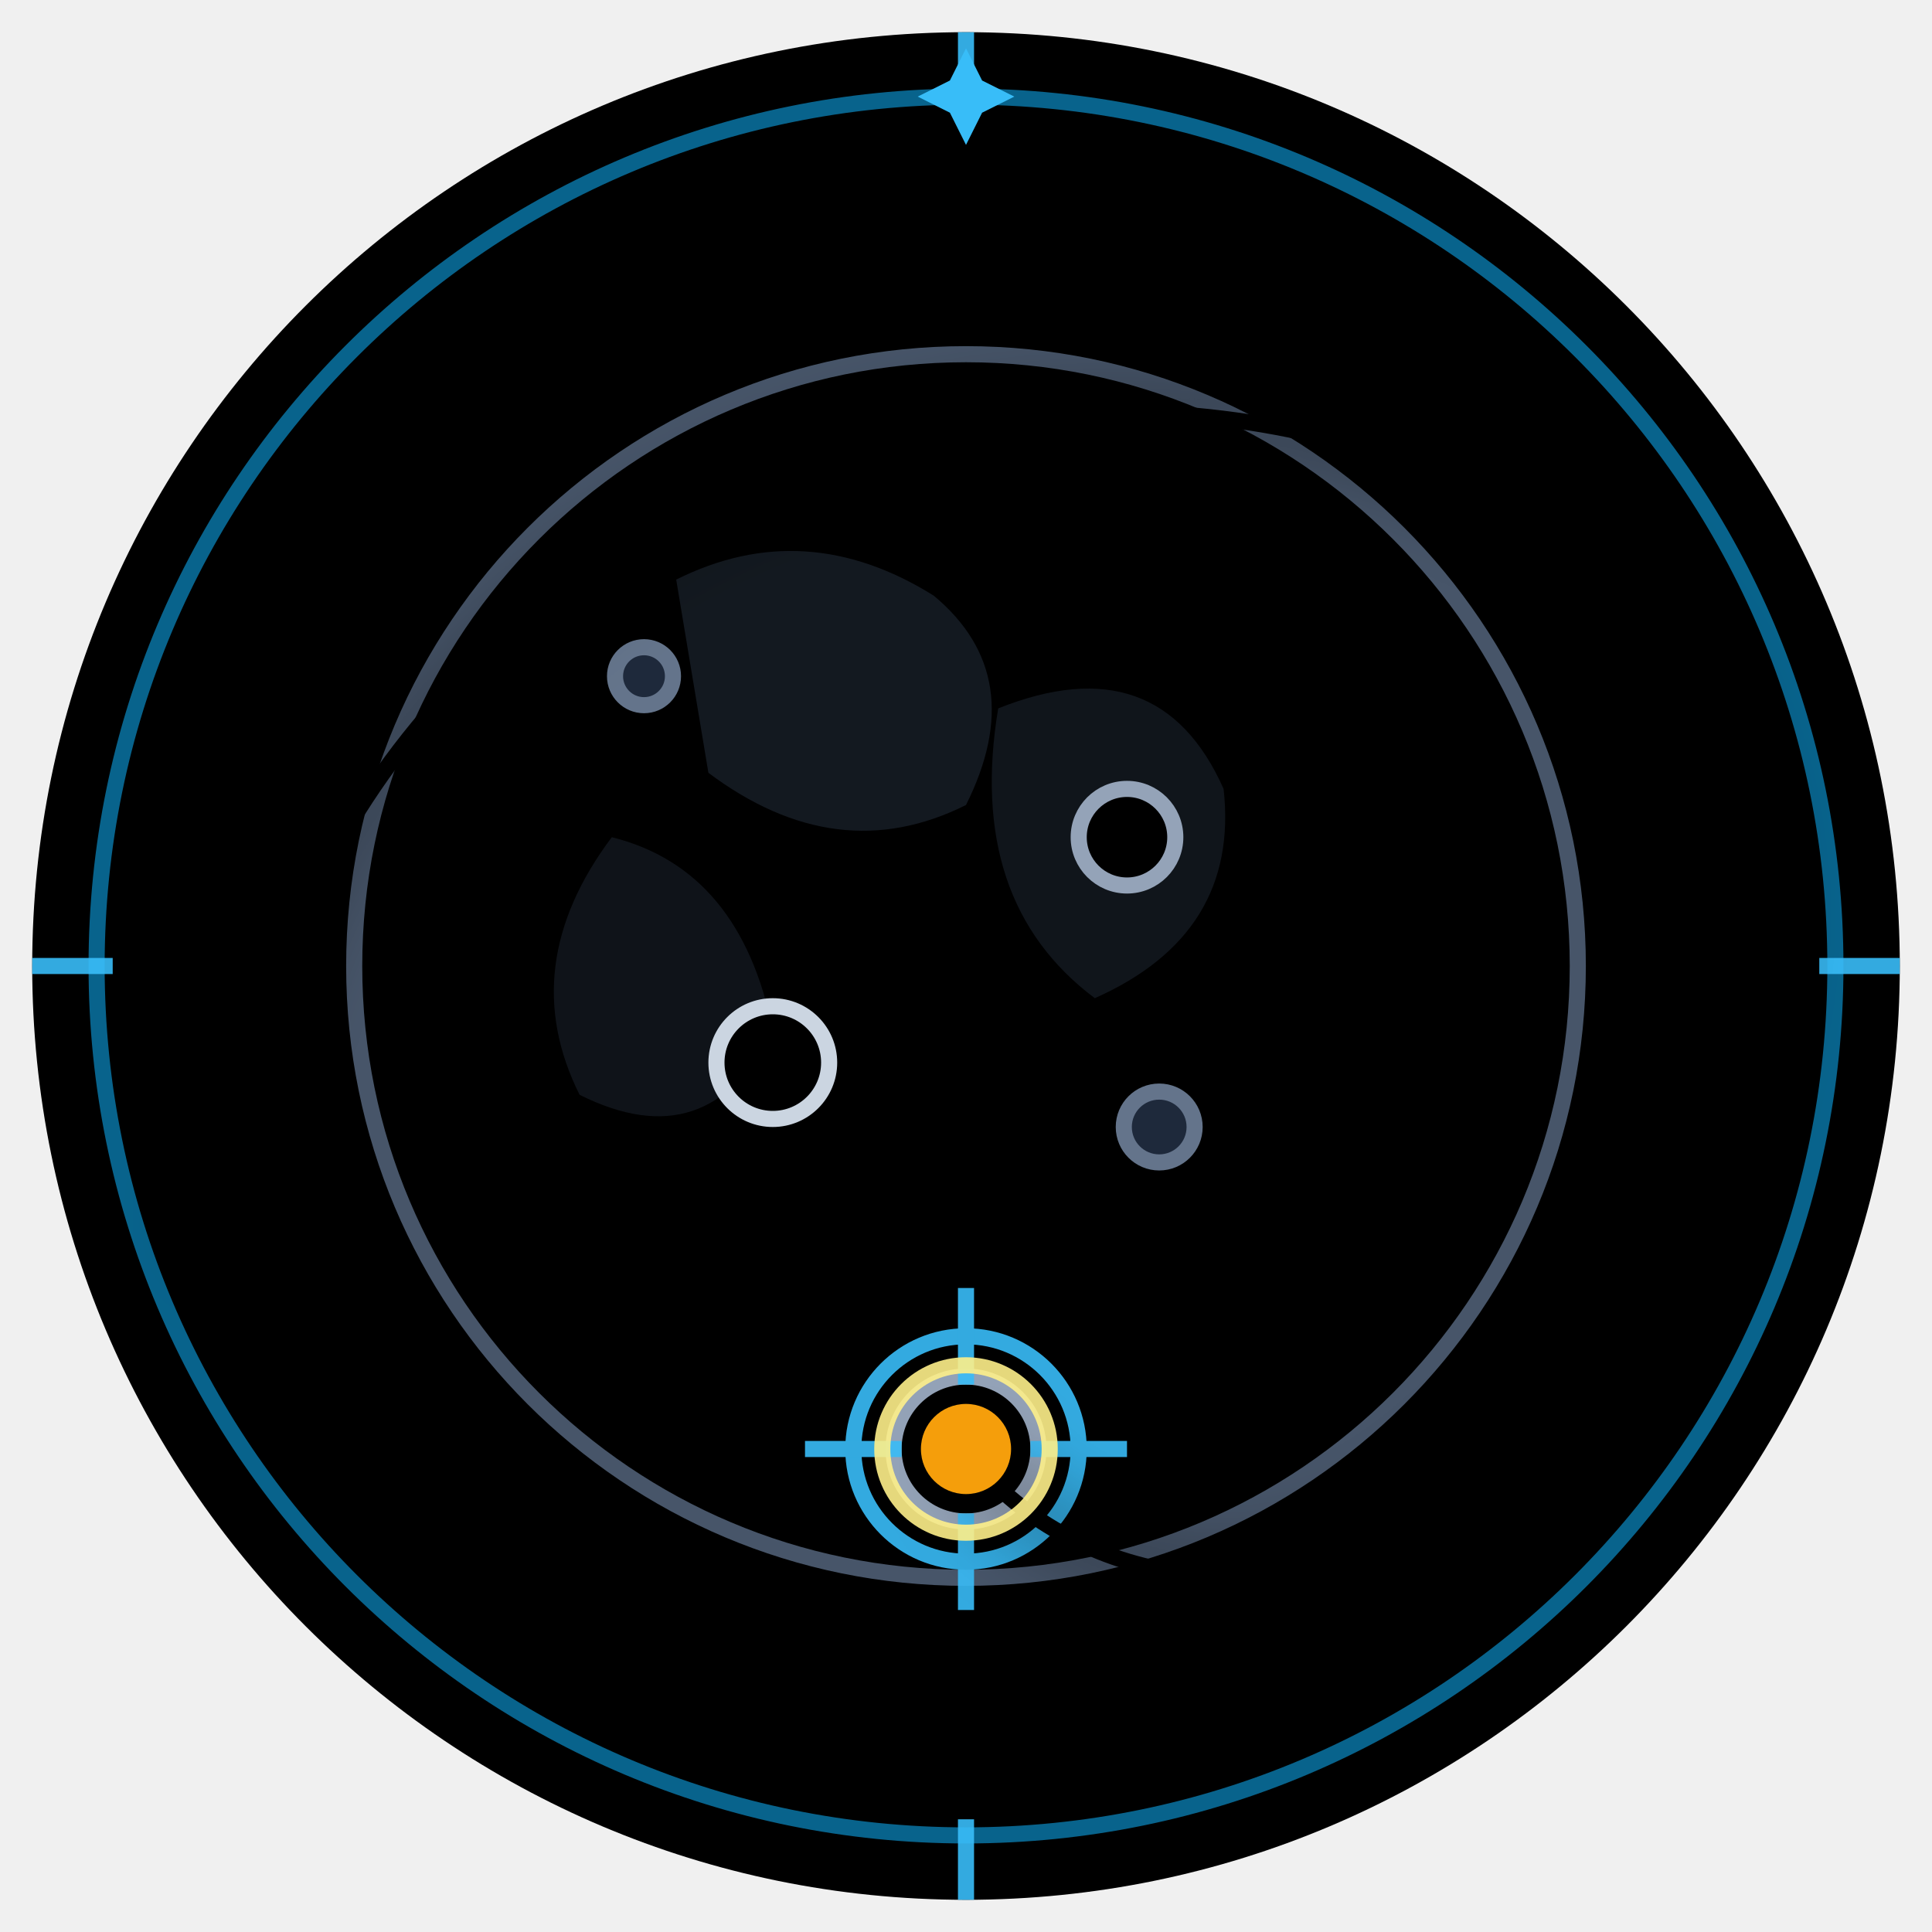
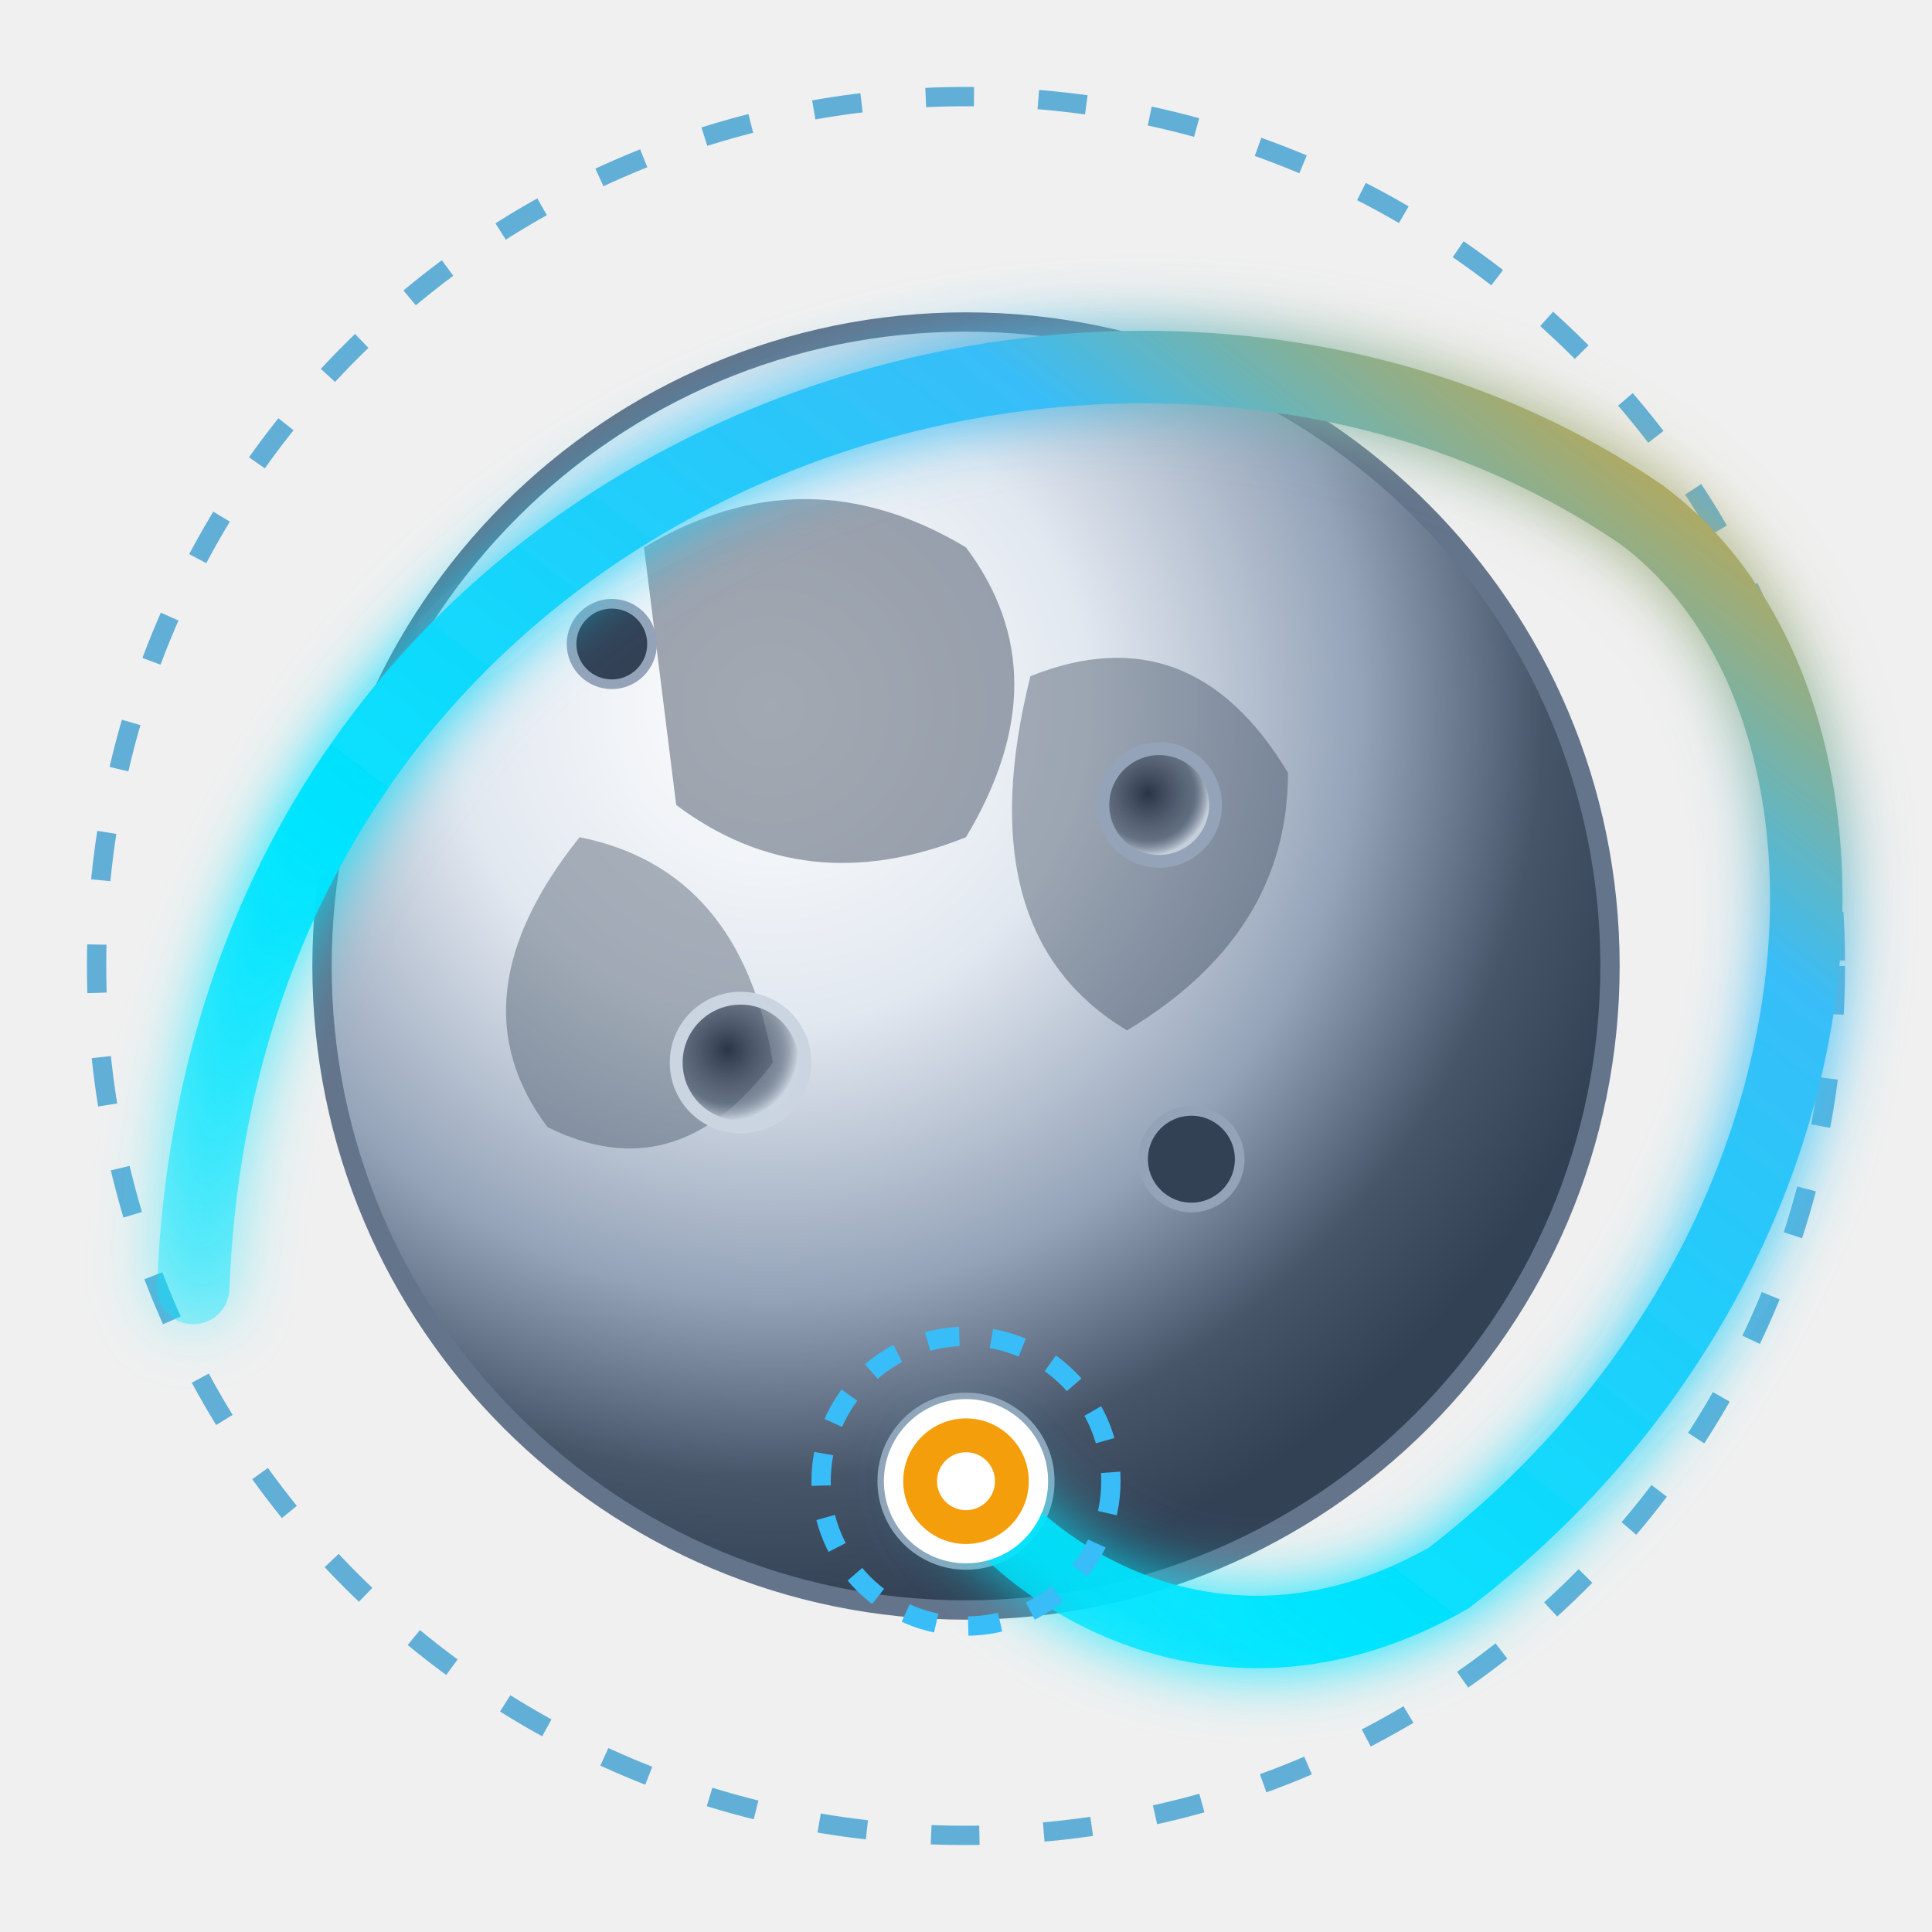
<svg xmlns="http://www.w3.org/2000/svg" viewBox="0 0 120 120" width="100%" height="100%">
  <defs>
-     <radialGradient id="favSpaceGlow" cx="50%" cy="50%" r="50%">
-       <stop offset="0%" stopColor="#0284c7" stopOpacity="0.45" />
-       <stop offset="70%" stopColor="#0369a1" stopOpacity="0.1" />
-       <stop offset="100%" stopColor="#000000" stopOpacity="0" />
+     <radialGradient id="favMoonSphere" cx="35%" cy="30%" r="70%">
+       <stop offset="0%" stop-color="#ffffff" />
+       <stop offset="35%" stop-color="#e2e8f0" />
+       <stop offset="65%" stop-color="#94a3b8" />
+       <stop offset="85%" stop-color="#475569" />
+       <stop offset="100%" stop-color="#334155" />
    </radialGradient>
-     <radialGradient id="favLunarSphere" cx="35%" cy="30%" r="70%">
-       <stop offset="0%" stopColor="#f8fafc" />
-       <stop offset="35%" stopColor="#cbd5e1" />
-       <stop offset="65%" stopColor="#64748b" />
-       <stop offset="88%" stopColor="#1e293b" />
-       <stop offset="100%" stopColor="#090d16" />
+     <radialGradient id="favCrater" cx="40%" cy="40%" r="55%">
+       <stop offset="0%" stop-color="#1e293b" stop-opacity="0.9" />
+       <stop offset="75%" stop-color="#475569" stop-opacity="0.6" />
+       <stop offset="100%" stop-color="#cbd5e1" stop-opacity="0.9" />
    </radialGradient>
-     <radialGradient id="favCraterDark" cx="40%" cy="40%" r="55%">
-       <stop offset="0%" stopColor="#0f172a" stopOpacity="0.9" />
-       <stop offset="75%" stopColor="#334155" stopOpacity="0.4" />
-       <stop offset="100%" stopColor="#94a3b8" stopOpacity="0.9" />
-     </radialGradient>
-     <linearGradient id="favOrbitGrad" x1="0%" y1="100%" x2="100%" y2="0%">
-       <stop offset="0%" stopColor="#38bdf8" stopOpacity="0" />
-       <stop offset="40%" stopColor="#0ea5e9" stopOpacity="0.85" />
-       <stop offset="75%" stopColor="#38bdf8" stopOpacity="1" />
-       <stop offset="100%" stopColor="#f59e0b" stopOpacity="1" />
+     <linearGradient id="favOrbit" x1="0%" y1="100%" x2="100%" y2="0%">
+       <stop offset="0%" stop-color="#00e5ff" stop-opacity="0" />
+       <stop offset="35%" stop-color="#00e5ff" stop-opacity="1" />
+       <stop offset="75%" stop-color="#38bdf8" stop-opacity="1" />
+       <stop offset="100%" stop-color="#f59e0b" stop-opacity="1" />
    </linearGradient>
-     <filter id="favGlow" x="-50%" y="-50%" width="200%" height="200%">
-       <feGaussianBlur stdDeviation="2.5" result="blur" />
+     <filter id="favGlow" x="-30%" y="-30%" width="160%" height="160%">
+       <feGaussianBlur stdDeviation="2" result="blur" />
      <feMerge>
        <feMergeNode in="blur" />
        <feMergeNode in="SourceGraphic" />
      </feMerge>
    </filter>
  </defs>
-   <circle cx="60" cy="60" r="58" fill="url(#favSpaceGlow)" />
-   <circle cx="60" cy="60" r="54" fill="none" stroke="#0ea5e9" strokeWidth="1" strokeDasharray="3 4" opacity="0.6" />
-   <line x1="60" y1="2" x2="60" y2="7" stroke="#38bdf8" strokeWidth="2" opacity="0.9" />
-   <line x1="60" y1="113" x2="60" y2="118" stroke="#38bdf8" strokeWidth="2" opacity="0.9" />
-   <line x1="2" y1="60" x2="7" y2="60" stroke="#38bdf8" strokeWidth="2" opacity="0.9" />
-   <line x1="113" y1="60" x2="118" y2="60" stroke="#38bdf8" strokeWidth="2" opacity="0.9" />
-   <circle cx="60" cy="60" r="38" fill="url(#favLunarSphere)" stroke="#475569" strokeWidth="0.8" />
-   <path d="M 42 36 Q 50 32 58 37 Q 64 42 60 50 Q 52 54 44 48 Z" fill="#334155" opacity="0.38" />
-   <path d="M 62 44 Q 72 40 76 49 Q 77 58 68 62 Q 60 56 62 44 Z" fill="#334155" opacity="0.32" />
-   <path d="M 38 52 Q 46 54 48 64 Q 44 72 36 68 Q 32 60 38 52 Z" fill="#334155" opacity="0.3" />
-   <circle cx="60" cy="90" r="4.5" fill="url(#favCraterDark)" stroke="#94a3b8" strokeWidth="0.8" />
-   <circle cx="60" cy="90" r="2" fill="#020617" />
-   <circle cx="48" cy="66" r="3.5" fill="url(#favCraterDark)" stroke="#cbd5e1" strokeWidth="0.8" />
-   <circle cx="70" cy="52" r="3.0" fill="url(#favCraterDark)" stroke="#94a3b8" strokeWidth="0.6" />
-   <circle cx="40" cy="42" r="1.8" fill="#1e293b" stroke="#64748b" strokeWidth="0.5" />
-   <circle cx="72" cy="70" r="2.2" fill="#1e293b" stroke="#64748b" strokeWidth="0.5" />
-   <g opacity="0.9">
-     <circle cx="60" cy="90" r="7" fill="none" stroke="#38bdf8" strokeWidth="1.2" strokeDasharray="2 2" />
-     <line x1="60" y1="80" x2="60" y2="86" stroke="#38bdf8" strokeWidth="1.2" />
-     <line x1="60" y1="94" x2="60" y2="100" stroke="#38bdf8" strokeWidth="1.2" />
-     <line x1="50" y1="90" x2="56" y2="90" stroke="#38bdf8" strokeWidth="1.2" />
-     <line x1="64" y1="90" x2="70" y2="90" stroke="#38bdf8" strokeWidth="1.2" />
-   </g>
-   <path d="M 14 78 C 16 30, 68 14, 98 34 C 114 46, 112 76, 88 94 C 76 102, 64 96, 60 90" fill="none" stroke="url(#favOrbitGrad)" strokeWidth="3.2" strokeLinecap="round" filter="url(#favGlow)" />
-   <circle cx="60" cy="90" r="2.8" fill="#f59e0b" />
-   <circle cx="60" cy="90" r="5.2" fill="none" stroke="#fef08a" strokeWidth="1" opacity="0.9" />
-   <g transform="translate(60, 6)">
-     <polygon points="0,-3 1,-1 3,0 1,1 0,3 -1,1 -3,0 -1,-1" fill="#38bdf8" />
-   </g>
+   <circle cx="60" cy="60" r="54" fill="none" stroke="#0284c7" stroke-width="1.2" stroke-dasharray="3 4" opacity="0.6" />
+   <circle cx="60" cy="60" r="40" fill="url(#favMoonSphere)" stroke="#64748b" stroke-width="1.2" />
+   <path d="M 40 34 Q 50 28 60 34 Q 66 42 60 52 Q 50 56 42 50 Z" fill="#334155" opacity="0.45" />
+   <path d="M 64 42 Q 74 38 80 48 Q 80 58 70 64 Q 60 58 64 42 Z" fill="#334155" opacity="0.4" />
+   <path d="M 36 52 Q 46 54 48 66 Q 42 74 34 70 Q 28 62 36 52 Z" fill="#334155" opacity="0.38" />
+   <circle cx="60" cy="92" r="5" fill="url(#favCrater)" stroke="#94a3b8" stroke-width="1" />
+   <circle cx="60" cy="92" r="2.2" fill="#0f172a" />
+   <circle cx="46" cy="66" r="4" fill="url(#favCrater)" stroke="#cbd5e1" stroke-width="0.8" />
+   <circle cx="72" cy="50" r="3.5" fill="url(#favCrater)" stroke="#94a3b8" stroke-width="0.8" />
+   <circle cx="38" cy="40" r="2.5" fill="#334155" stroke="#94a3b8" stroke-width="0.6" />
+   <circle cx="74" cy="72" r="3" fill="#334155" stroke="#94a3b8" stroke-width="0.6" />
+   <path d="M 12 80 C 14 28, 70 10, 102 32 C 118 44, 116 78, 90 98 C 76 106, 64 98, 60 92" fill="none" stroke="url(#favOrbit)" stroke-width="4.5" stroke-linecap="round" filter="url(#favGlow)" />
+   <circle cx="60" cy="92" r="9" fill="none" stroke="#38bdf8" stroke-width="1.2" stroke-dasharray="2 2" />
+   <circle cx="60" cy="92" r="4.5" fill="#f59e0b" stroke="#ffffff" stroke-width="1.2" />
+   <circle cx="60" cy="92" r="1.8" fill="#ffffff" />
</svg>
